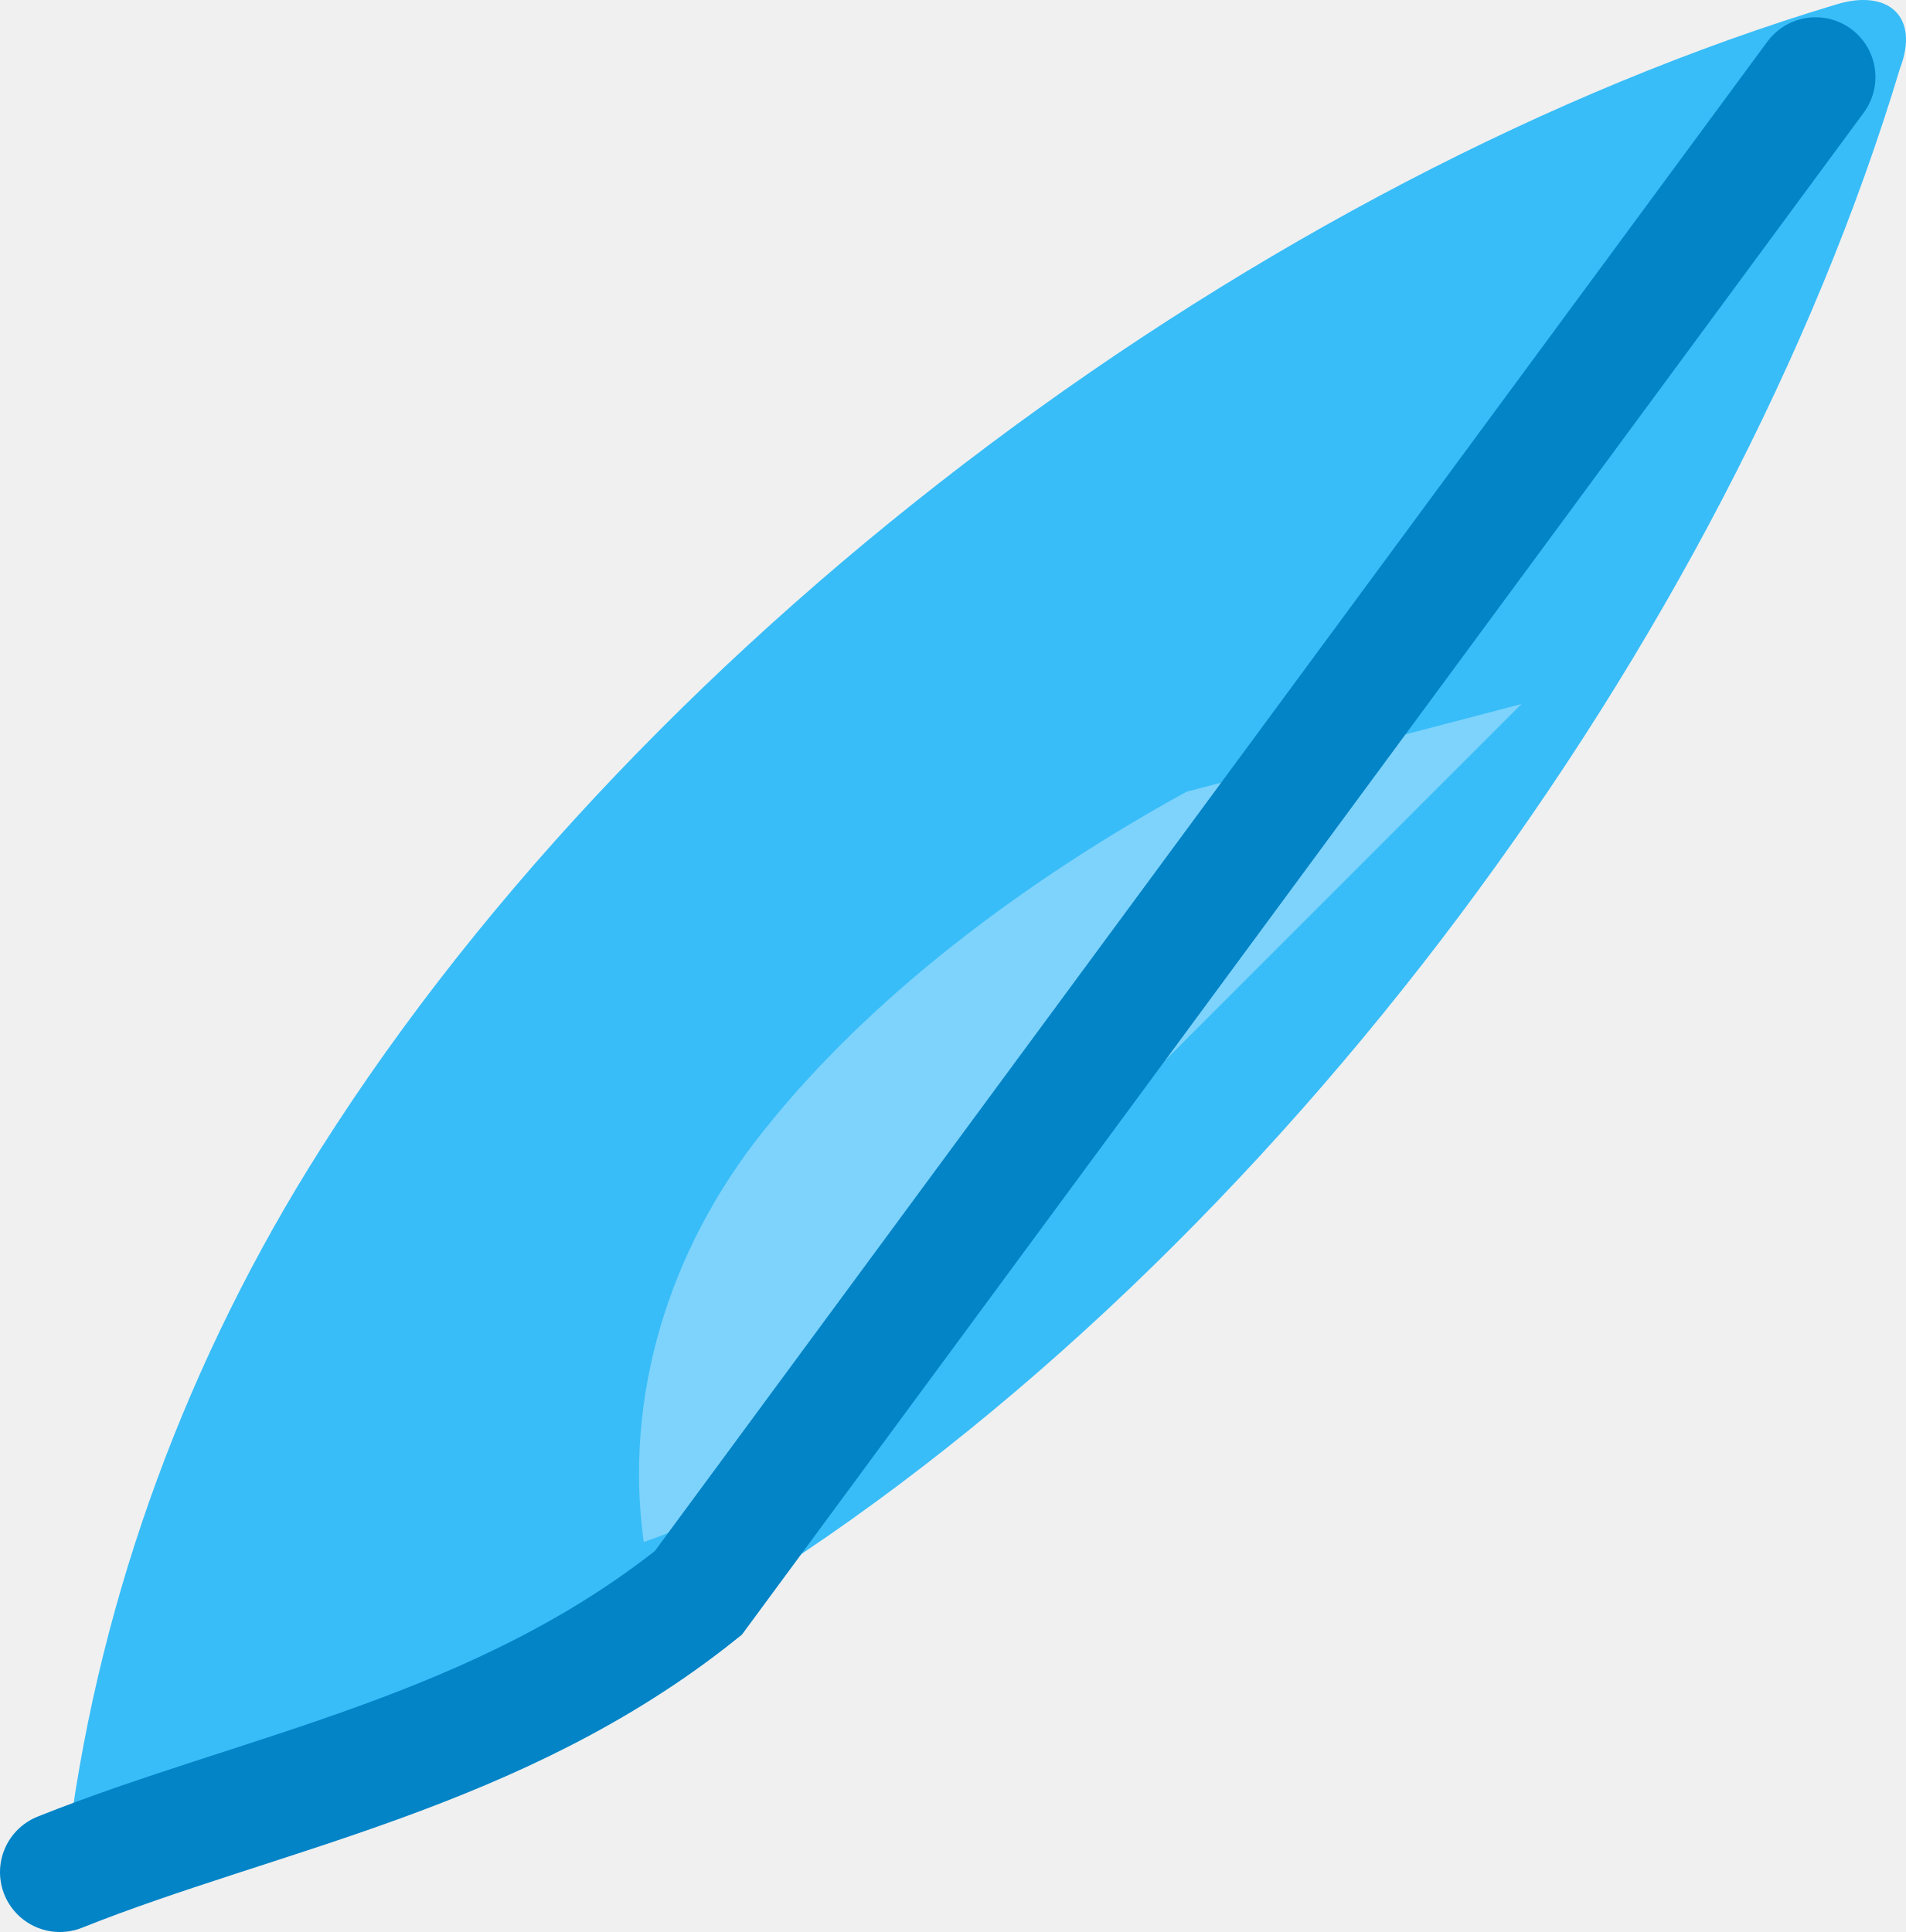
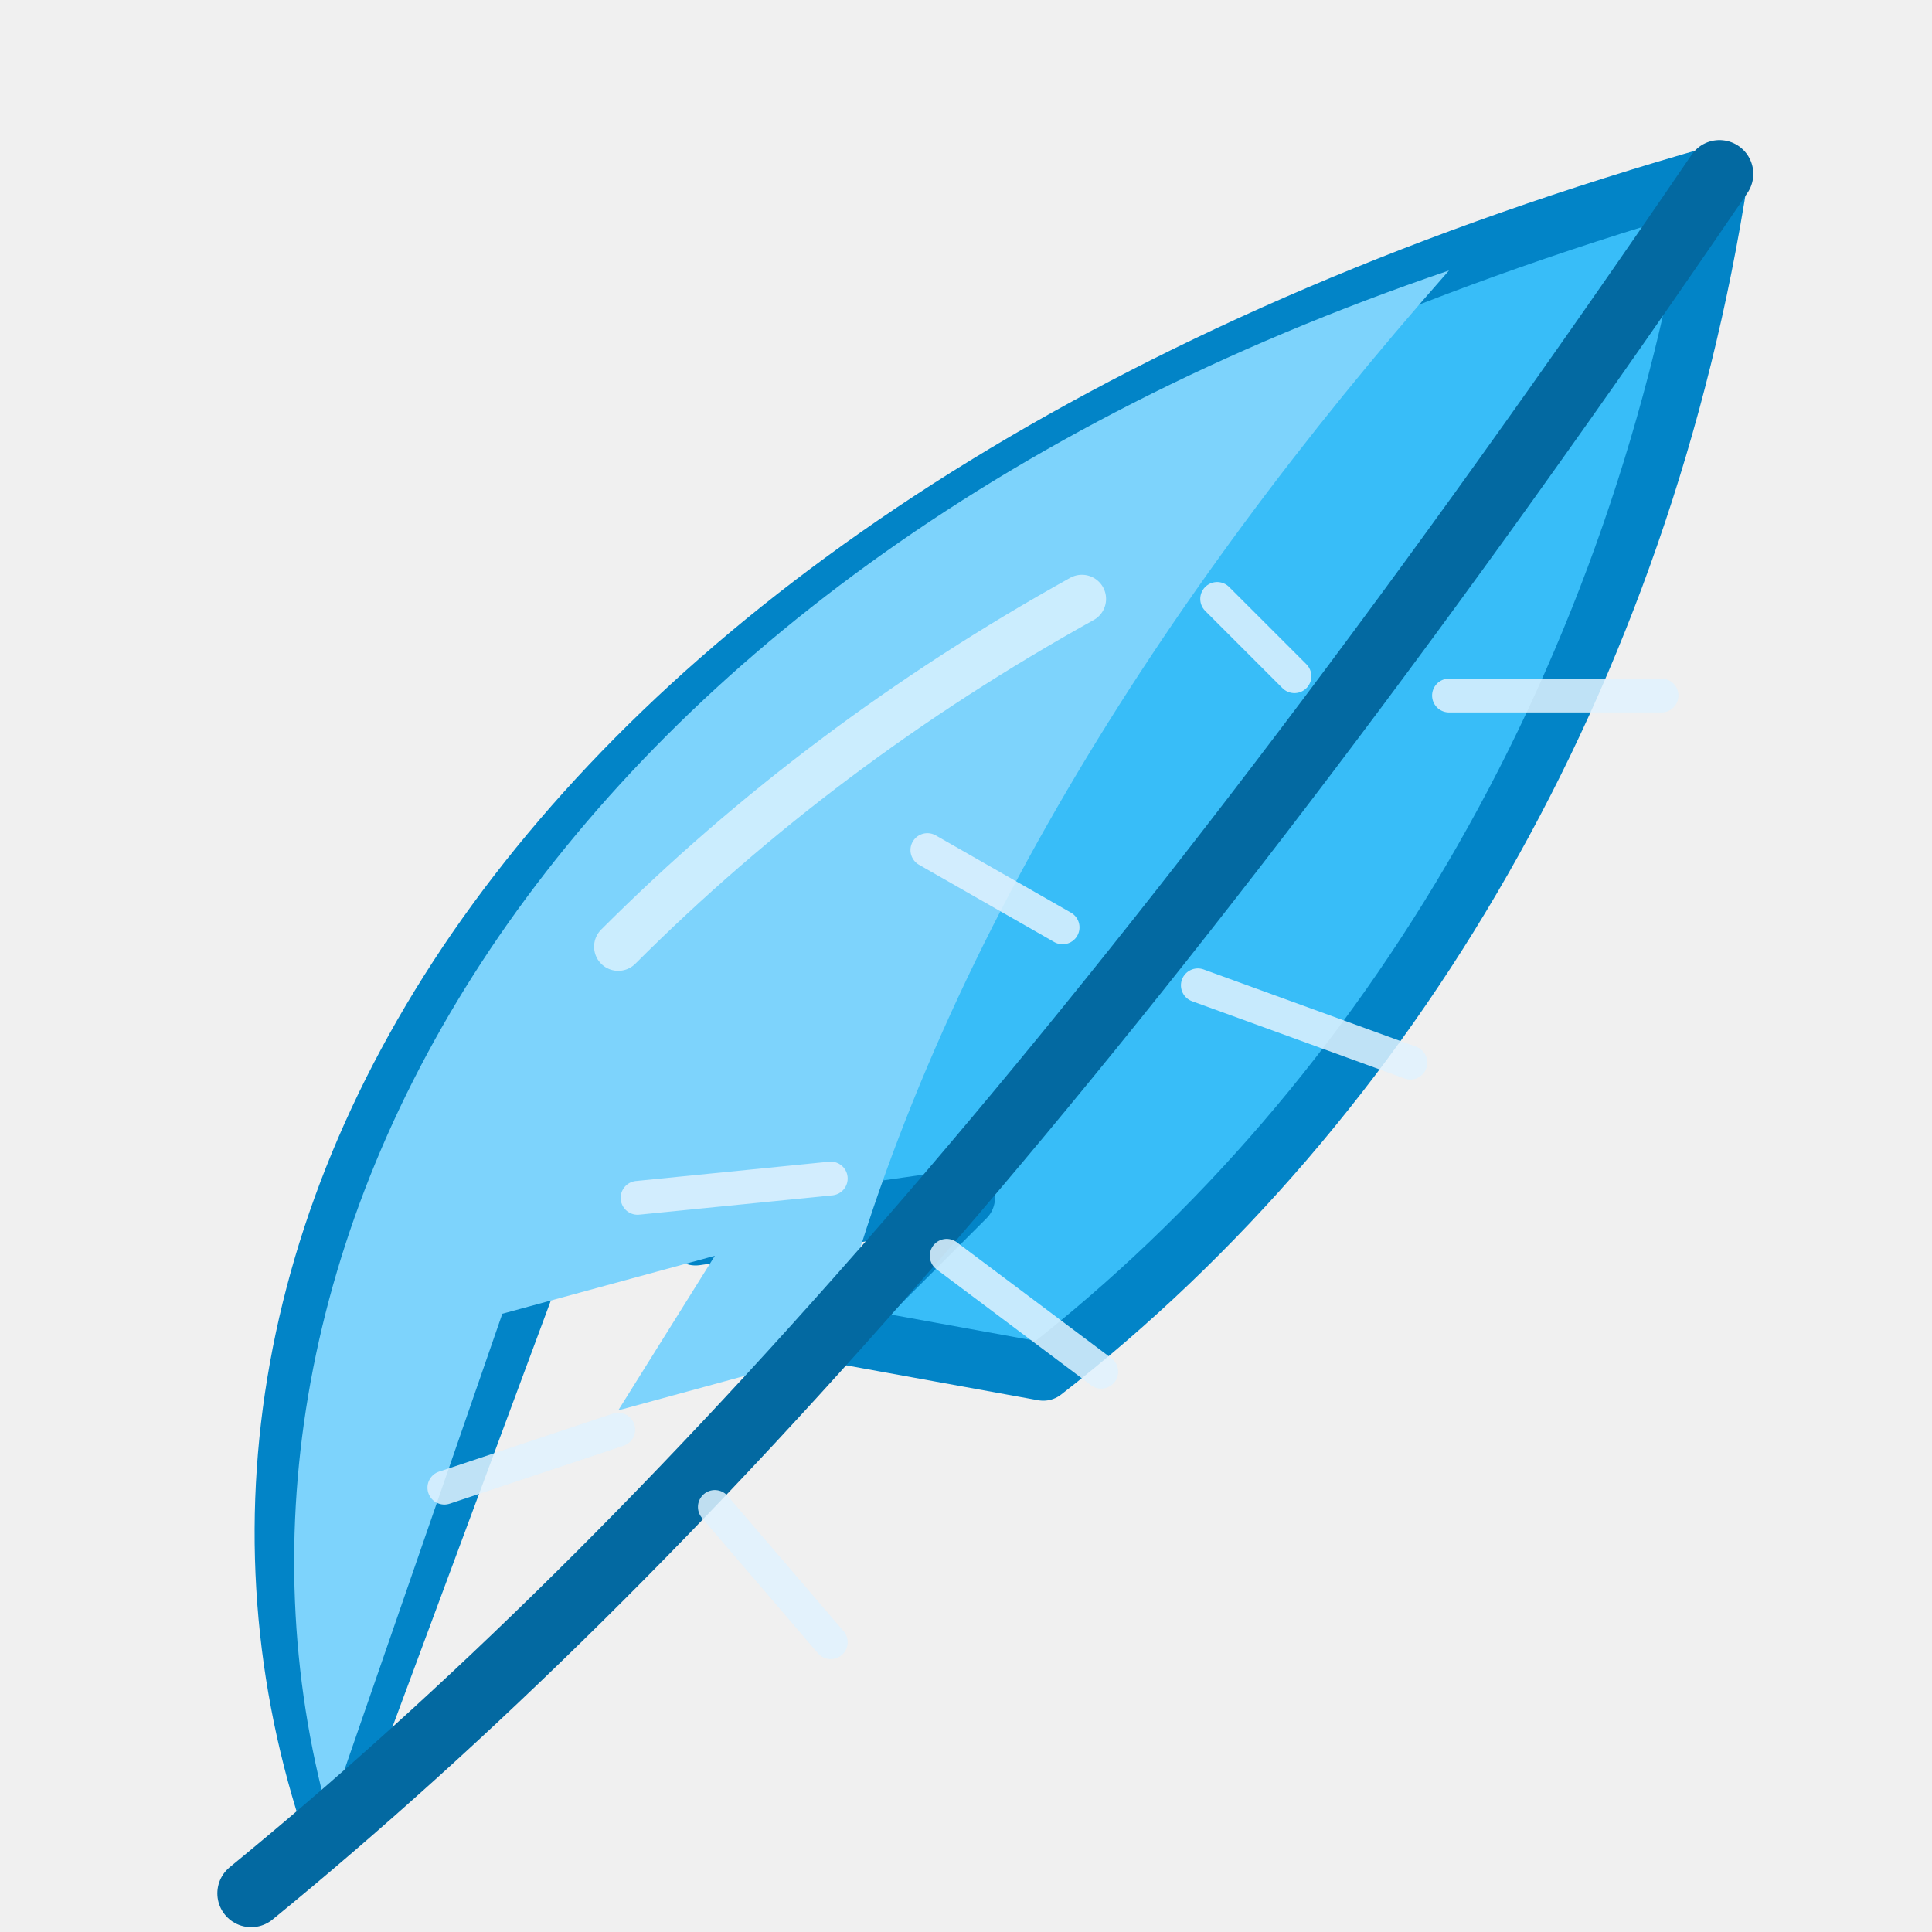
- <svg xmlns="http://www.w3.org/2000/svg" viewBox="45.127 -4.997 59.712 60.536">
-   <svg x="47.29" y="-4.997" width="57.55" height="57.513" viewBox="0 0 57.562 57.514" preserveAspectRatio="none" overflow="visible" fill="none">
-     <path id="Vector" d="M55.374 0.14C37.499 5.515 18.25 19.64 7.875 36.014C3.75 42.514 1 49.889 0 57.514C7.625 56.514 15 53.764 21.5 49.639C37.874 39.264 51.999 20.015 57.374 2.14C57.999 0.515 56.999 -0.36 55.374 0.14V0.14" fill="#38BDF8" />
-   </svg>
-   <svg x="65.146" y="17.062" width="27.647" height="26.256" viewBox="0 0 27.647 26.249" preserveAspectRatio="none" overflow="visible" fill="none">
-     <path id="Vector" d="M27.647 0L3.023 24.624C2.273 25.374 1.273 25.874 0.148 26.249C-0.477 21.75 0.898 17.125 3.898 13.375C7.273 9.125 12.148 5.5 17.148 2.75L27.647 0V0" fill="#7DD3FC" />
-   </svg>
-   <svg x="45.127" y="-4.456" width="58.755" height="59.995" viewBox="0 0 58.749 59.999" preserveAspectRatio="none" overflow="visible" fill="none">
-     <path id="Vector" d="M1.875 58.124C8.125 55.624 15.625 54.374 21.875 49.374L56.874 1.875" stroke="#0284C7" stroke-width="3.75" stroke-linecap="round" />
-   </svg>
+ <svg xmlns="http://www.w3.org/2000/svg" viewBox="0 0 200 200">
+   <g stroke-linejoin="round" stroke-linecap="round">
+     <path d="M34 188C14 126 58 52 178 18c-8 52-34 96-70 124l-22-4 14-14-28 4 10-16-22 6z" fill="#38bdf8" stroke="#0284c7" stroke-width="6" />
+     <path d="M34 188C18 130 56 60 150 28 120 62 96 100 86 140l-22 6 10-16-22 6z" fill="#7dd3fc" />
+     <path d="M26 196c44-36 92-90 152-178" fill="none" stroke="#0369a1" stroke-width="7" />
+     <g stroke="#e0f2fe" stroke-width="3.5" fill="none" opacity=".85">
+       <path d="M64 148l-18 6M86 122l-20 2M110 96l-14-8M134 70l-8-8" />
+       <path d="M74 156l12 14M98 130l16 12M124 102l22 8M150 72l22 0" />
+     </g>
+     <path d="M64 98c14-14 30-26 48-36" fill="none" stroke="#fff" stroke-width="5" opacity=".6" />
+   </g>
</svg>
